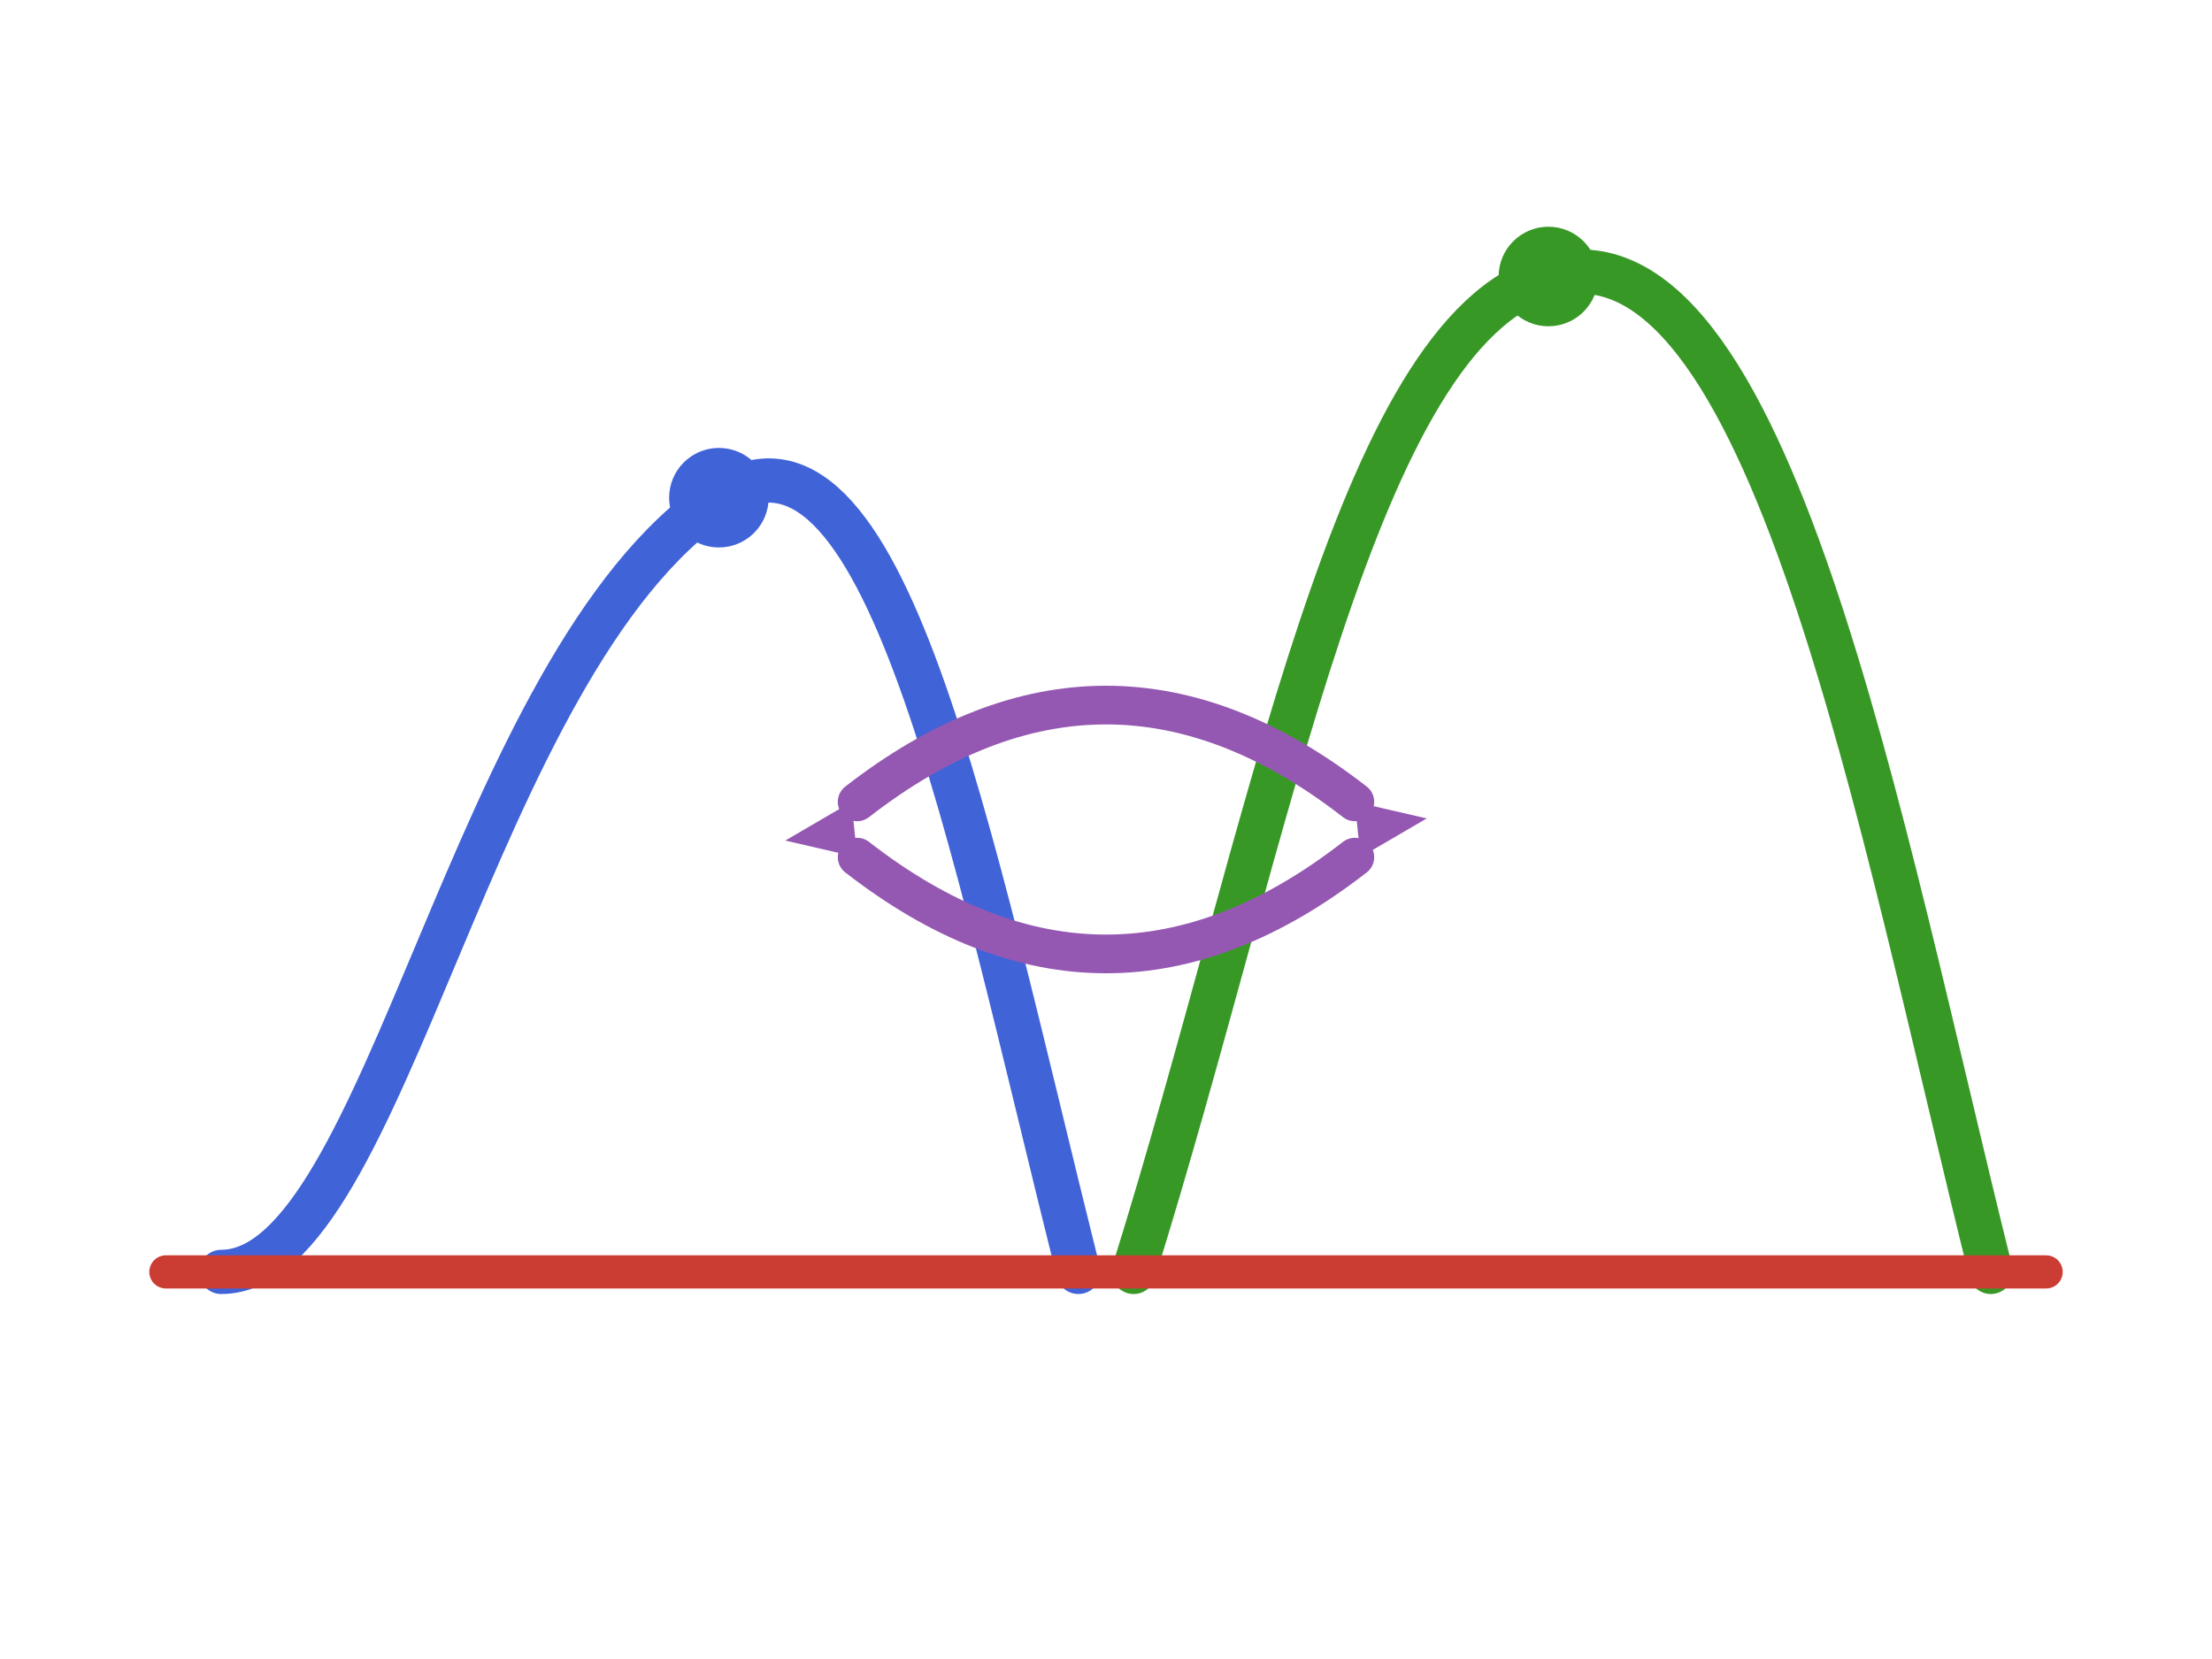
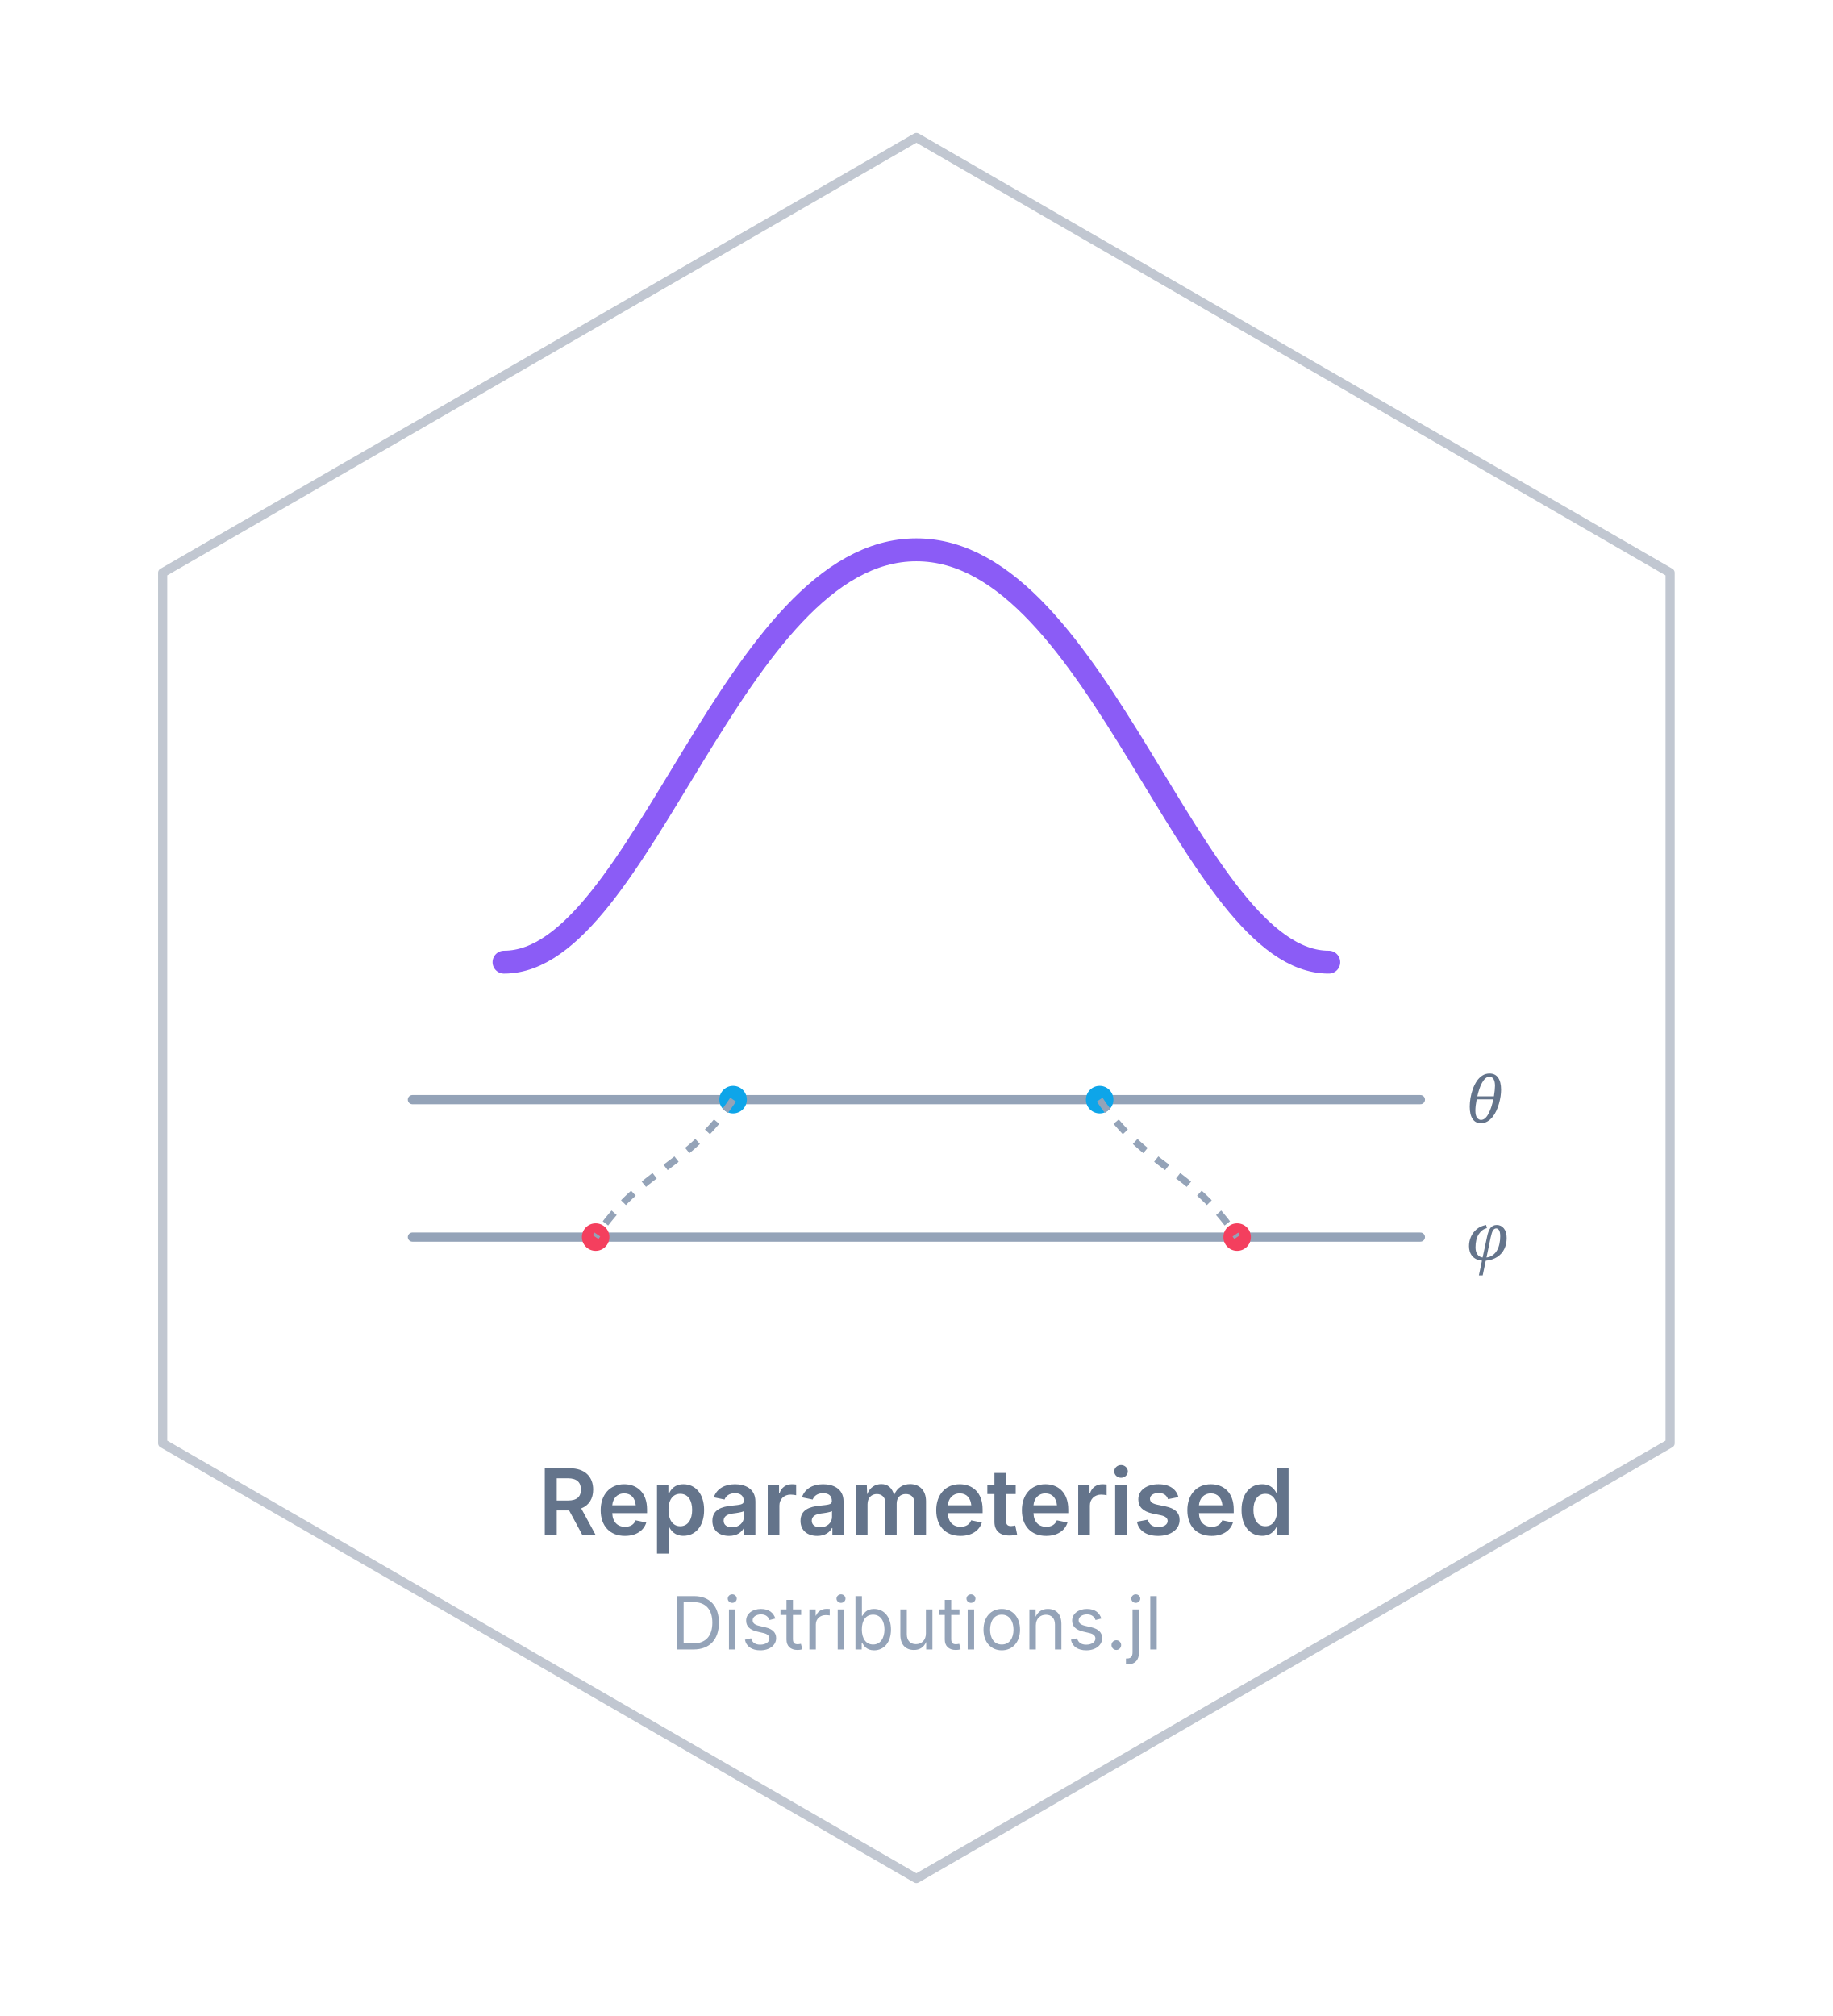
- <svg xmlns="http://www.w3.org/2000/svg" width="400" height="300" viewBox="0 0 400 300" role="img" aria-label="ReparameterisedDistributions.jl logo">
-   <g fill="none" stroke-linecap="round" stroke-linejoin="round">
-     <path d="M 40,230 C 70,230 85,120 130,90 C 160,70 175,150 195,230" stroke="#4063d8" stroke-width="8" />
-     <path d="M 205,230 C 230,150 245,60 280,50 C 320,38 340,150 360,230" stroke="#389826" stroke-width="8" />
-   </g>
-   <g stroke="none">
-     <circle cx="130" cy="90" r="9" fill="#4063d8" />
-     <circle cx="280" cy="50" r="9" fill="#389826" />
-   </g>
-   <g fill="none" stroke="#9558b2" stroke-width="7" stroke-linecap="round">
-     <path d="M 155,145 Q 200,110 245,145" />
-     <path d="M 245,155 Q 200,190 155,155" />
-   </g>
-   <g fill="#9558b2" stroke="none">
-     <path d="M 245,145 L 258,148 L 246,155 Z" />
-     <path d="M 155,155 L 142,152 L 154,145 Z" />
-   </g>
-   <line x1="30" y1="230" x2="370" y2="230" stroke="#cb3c33" stroke-width="6" stroke-linecap="round" />
+ <svg xmlns="http://www.w3.org/2000/svg" viewBox="0 0 400 440">
+   <polygon points="200,30 364.5,125 364.5,315 200,410 35.5,315 35.5,125" fill="none" stroke="#64748b" stroke-width="2" stroke-linejoin="round" opacity="0.4" />
+   <path d="M 110,210 C 140,210 160,120 200,120 C 240,120 260,210 290,210" fill="none" stroke="#8b5cf6" stroke-width="5" stroke-linecap="round" />
+   <line x1="90" y1="240" x2="310" y2="240" stroke="#94a3b8" stroke-width="2" stroke-linecap="round" />
+   <circle cx="160" cy="240" r="3" fill="#0ea5e9" />
+   <circle cx="240" cy="240" r="3" fill="#0ea5e9" />
+   <text x="320" y="245" font-family="serif" font-style="italic" font-size="14" fill="#64748b">θ</text>
+   <line x1="90" y1="270" x2="310" y2="270" stroke="#94a3b8" stroke-width="2" stroke-linecap="round" />
+   <circle cx="130" cy="270" r="3" fill="#f43f5e" />
+   <circle cx="270" cy="270" r="3" fill="#f43f5e" />
+   <text x="320" y="275" font-family="serif" font-style="italic" font-size="14" fill="#64748b">φ</text>
+   <path d="M 160,240 C 150,255 140,255 130,270" fill="none" stroke="#94a3b8" stroke-width="1.5" stroke-dasharray="3 3" />
+   <path d="M 240,240 C 250,255 260,255 270,270" fill="none" stroke="#94a3b8" stroke-width="1.5" stroke-dasharray="3 3" />
+   <text x="200" y="335" font-family="system-ui, -apple-system, sans-serif" font-size="20" font-weight="600" fill="#64748b" text-anchor="middle">Reparameterised</text>
+   <text x="200" y="360" font-family="system-ui, -apple-system, sans-serif" font-size="16" font-weight="400" fill="#94a3b8" text-anchor="middle">Distributions.jl</text>
</svg>
